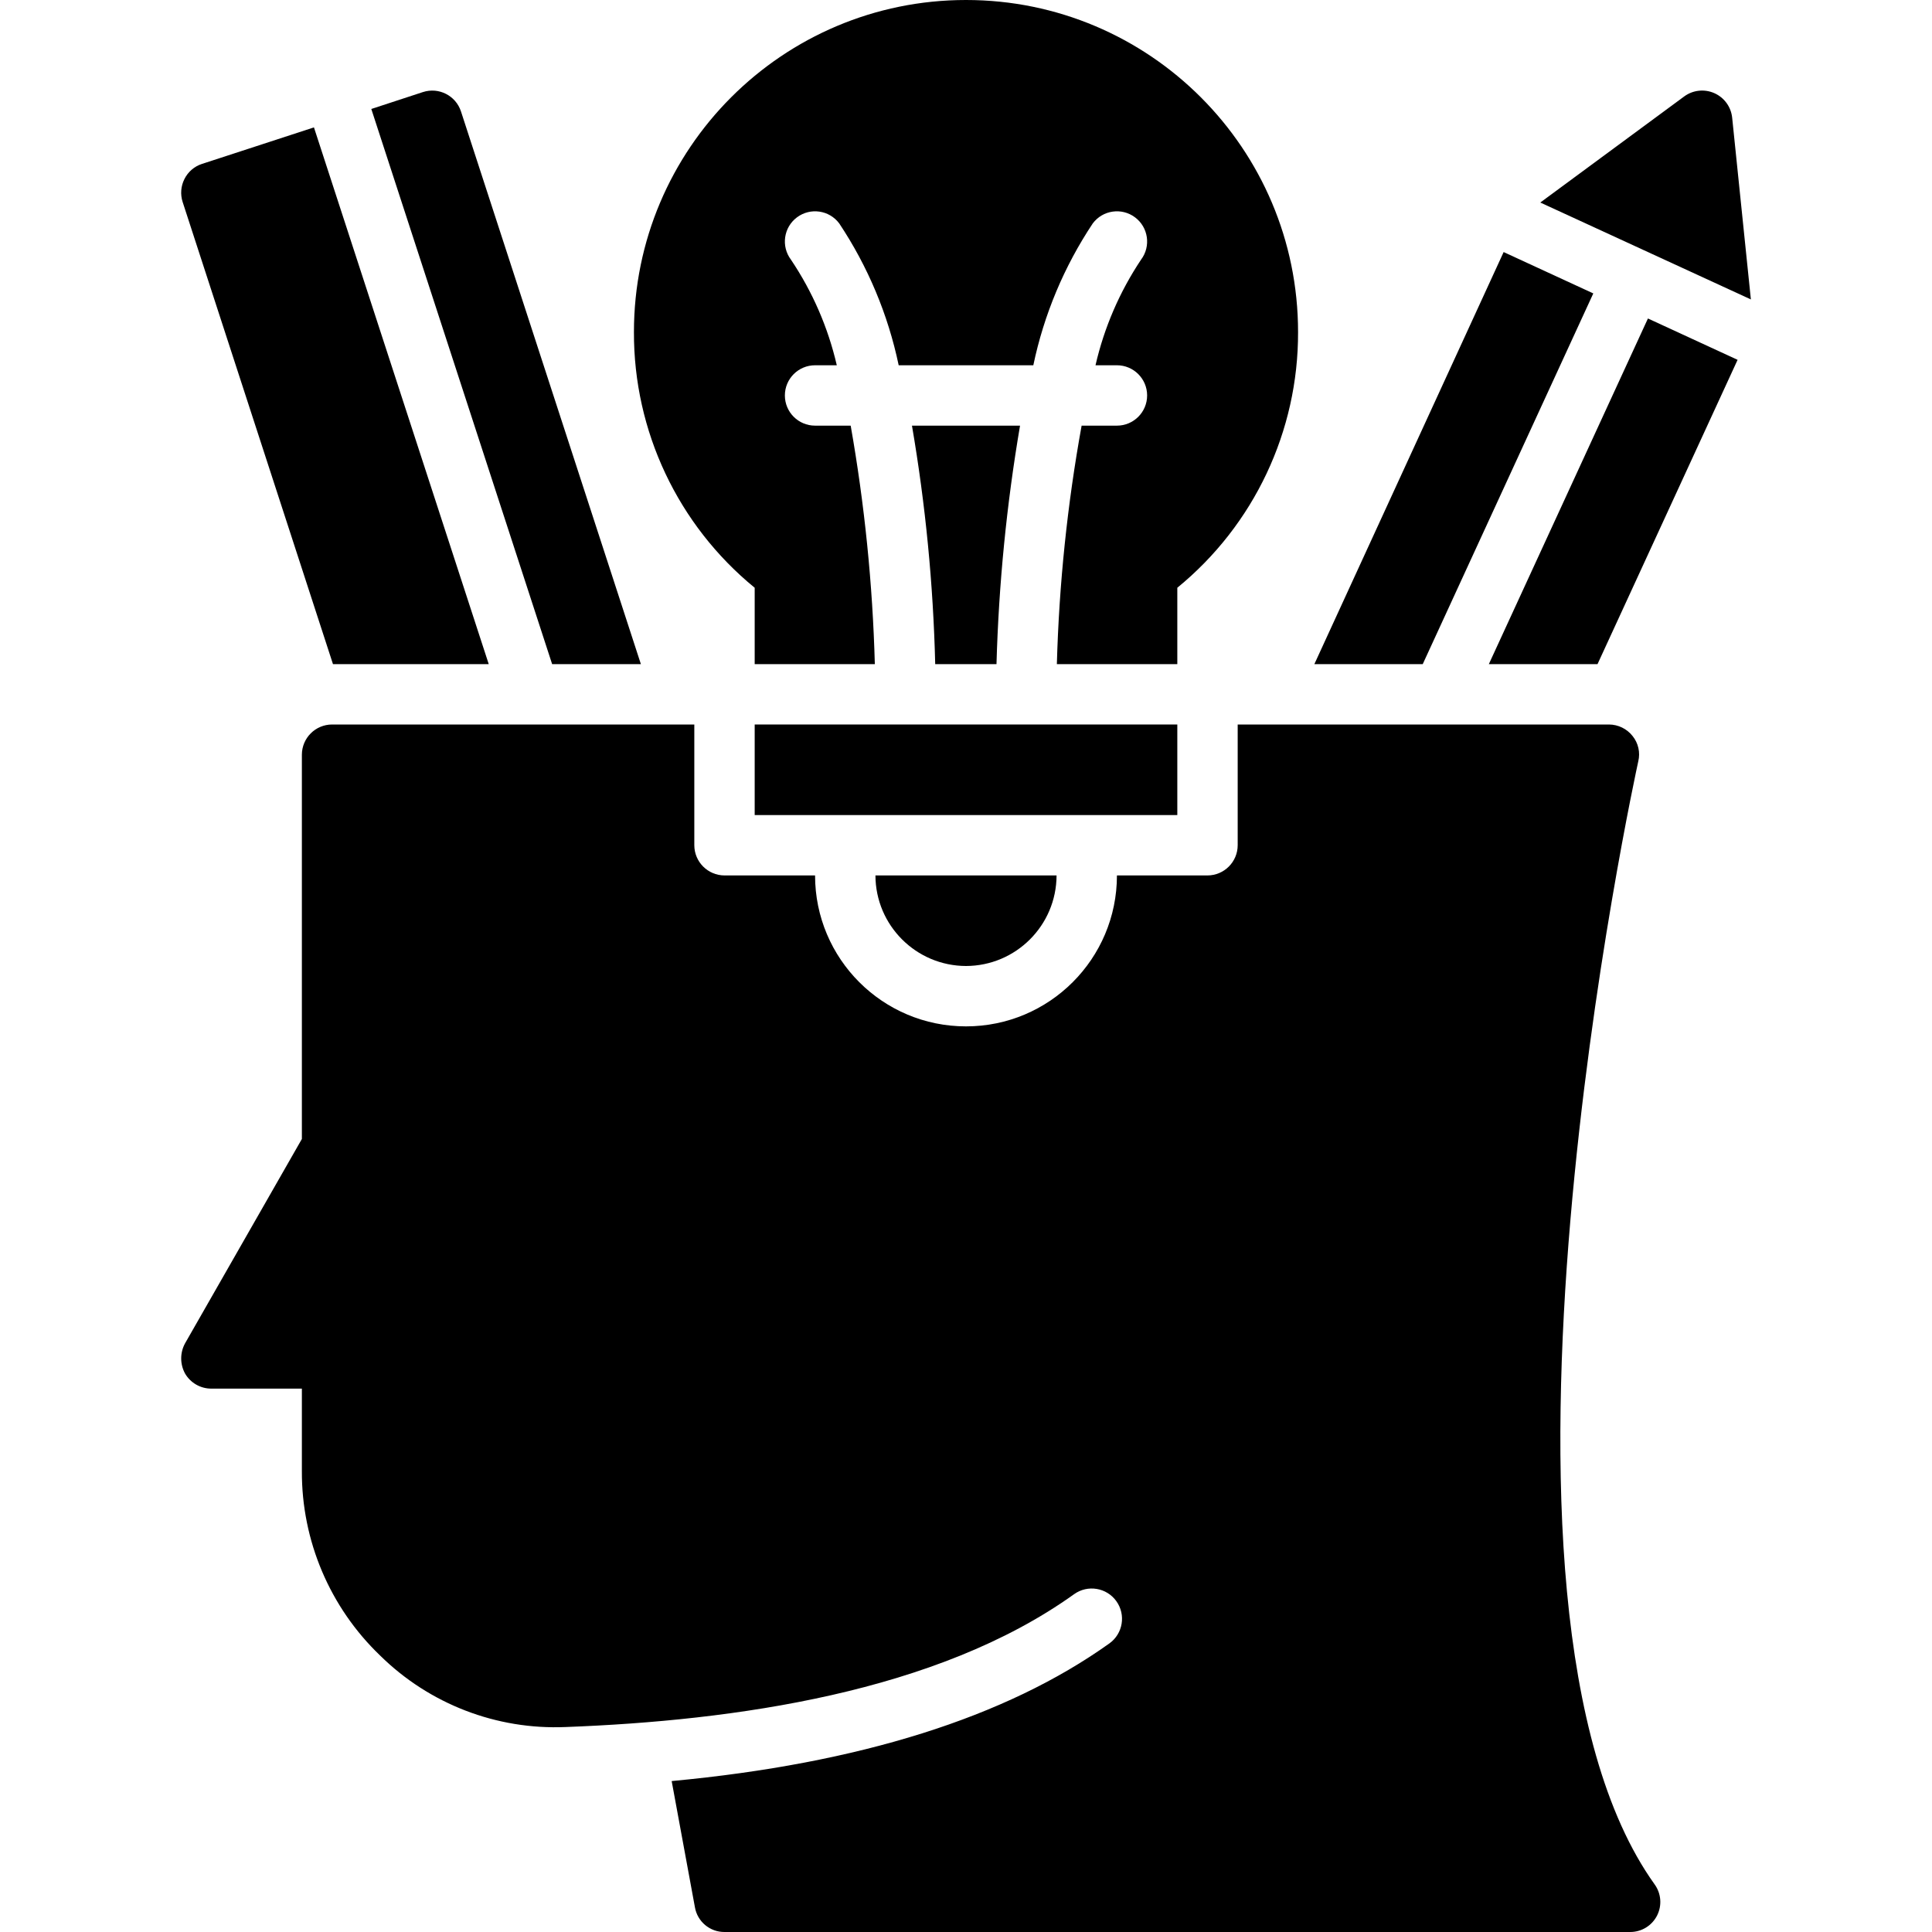
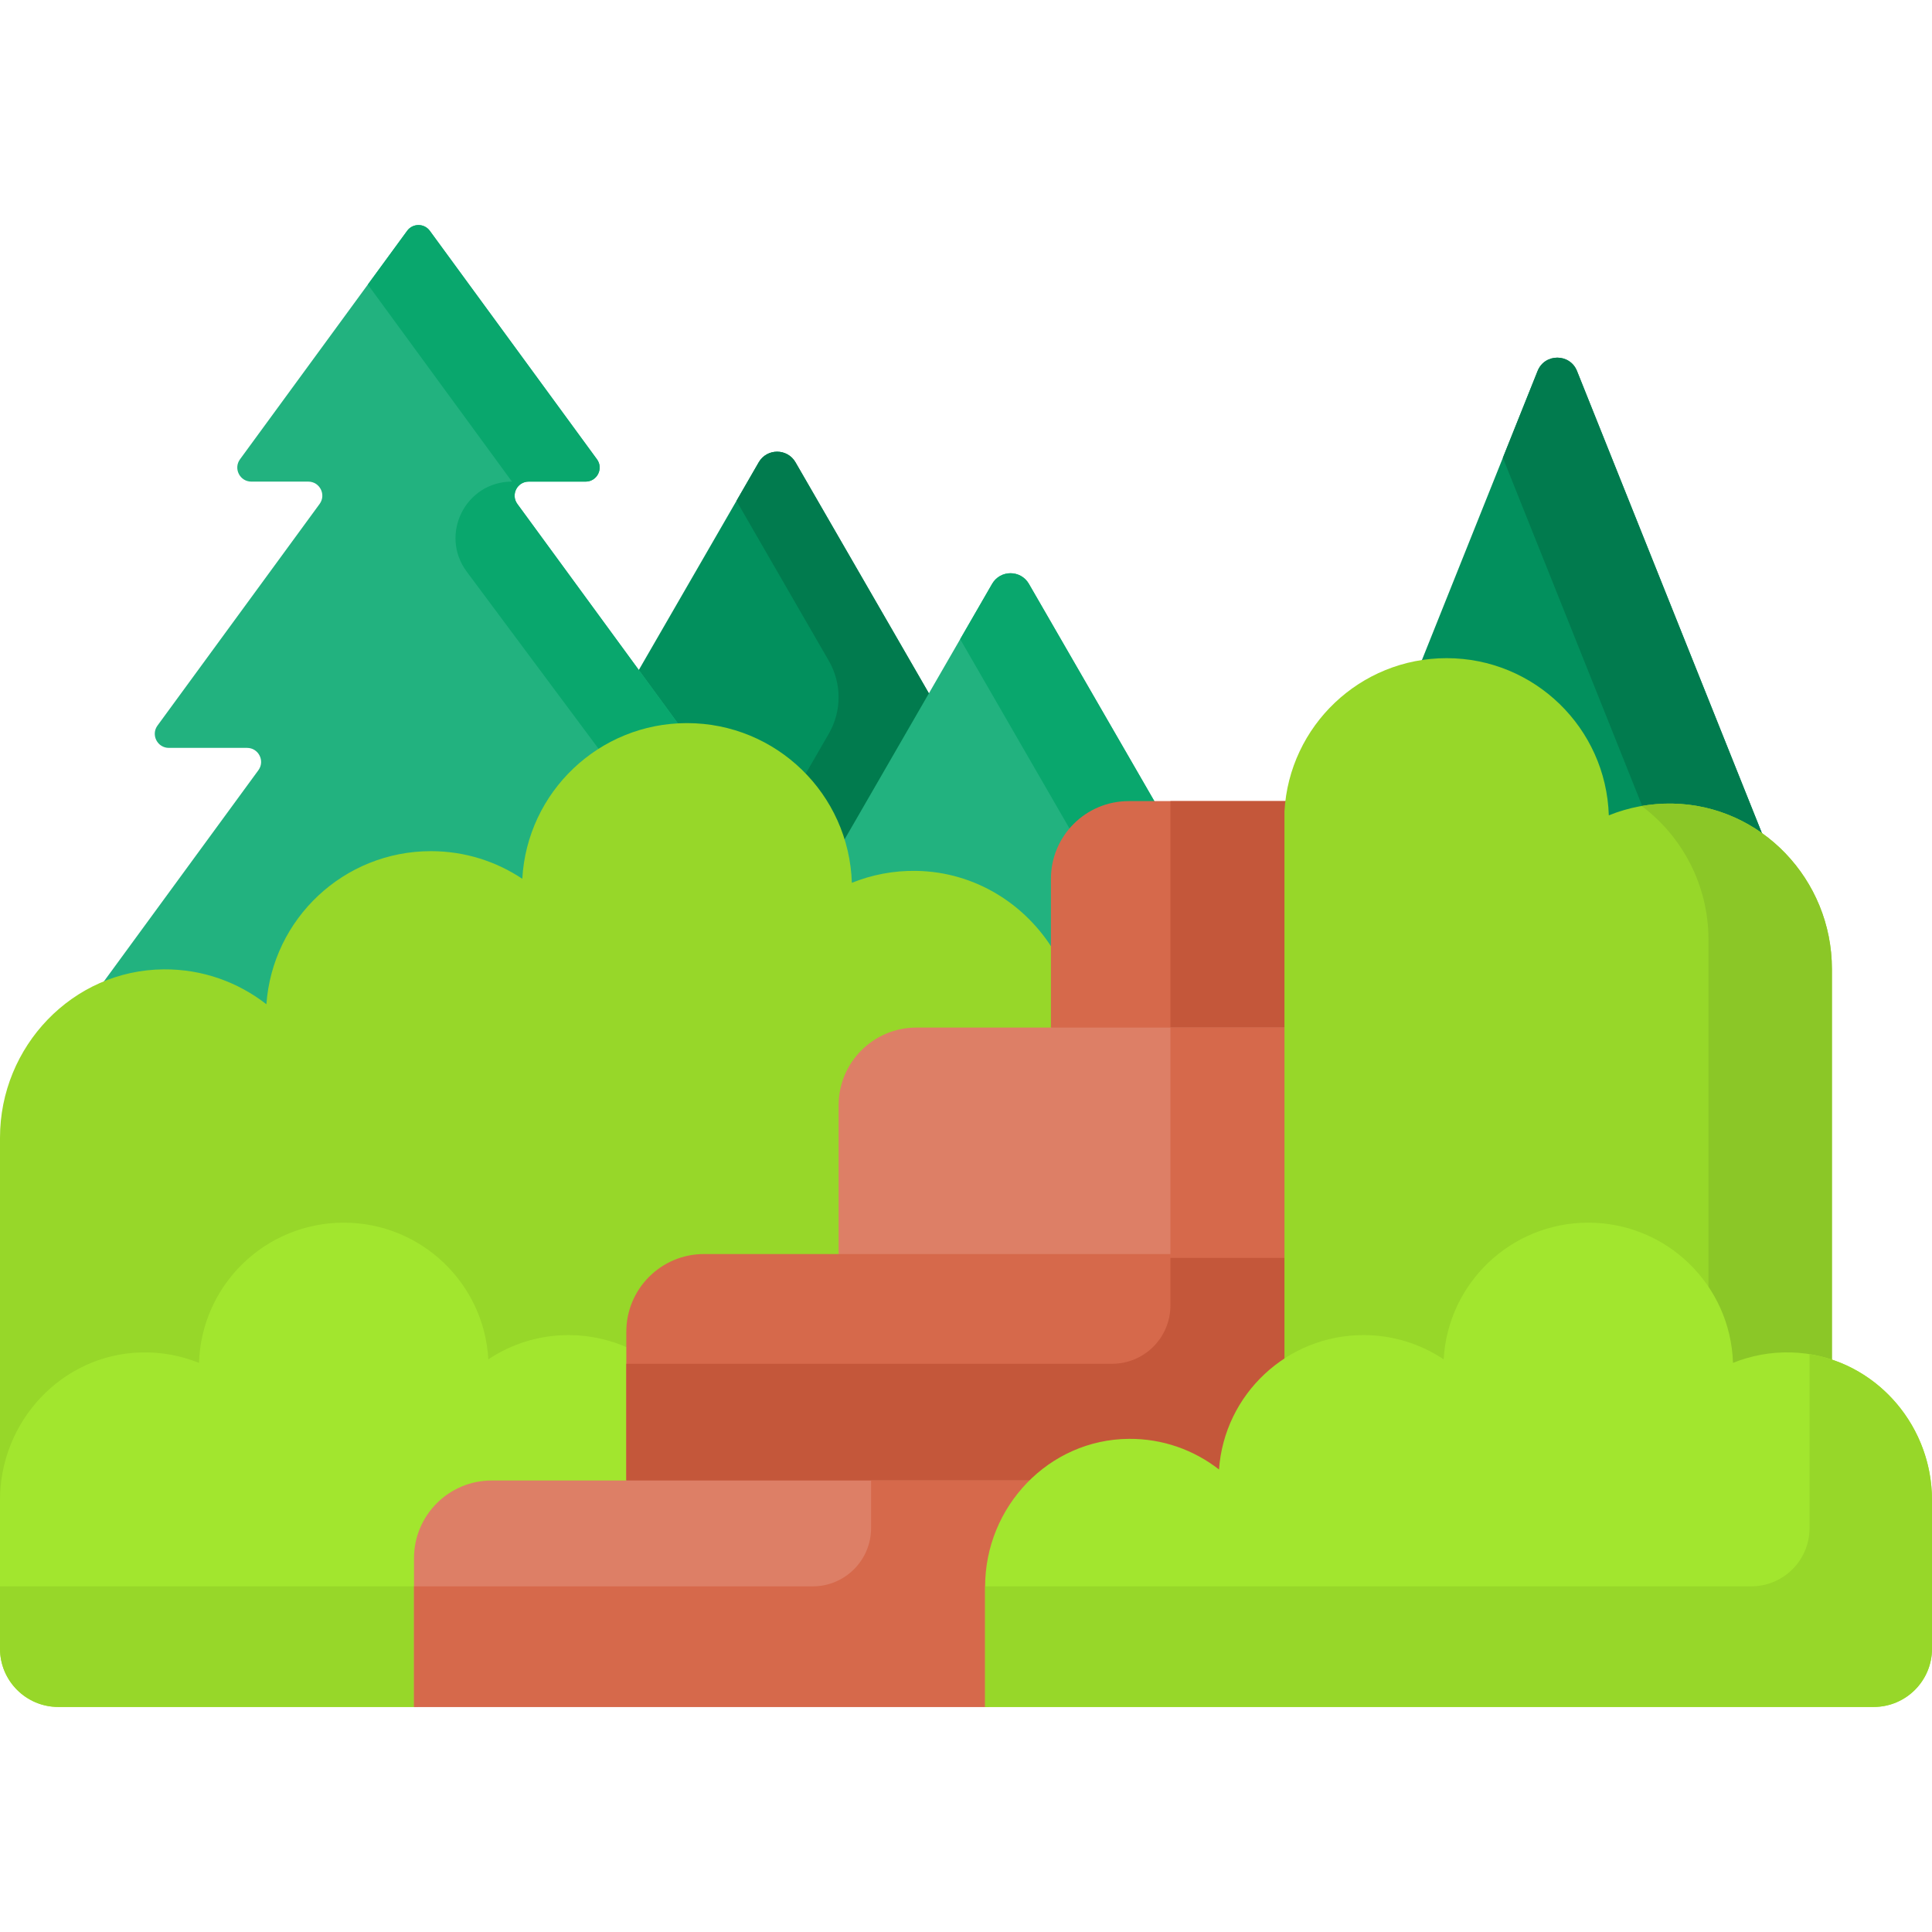
- <svg xmlns="http://www.w3.org/2000/svg" height="512" viewBox="0 0 64 64" width="512">
-   <g id="Idea_Head" data-name="Idea Head">
-     <path d="m57.38 3.897a1.001 1.001 0 0 0 -1.589-.702l-4.767 3.514 6.976 3.21z" />
-     <path d="m49.32 22h3.6l4.64-10.08-2.97-1.37z" />
-     <path d="m52.78 9.72-2.97-1.37-6.27 13.65h3.59z" />
-     <path d="m25 24h14v3h-14z" />
-     <path d="m32 32a3.009 3.009 0 0 0 3-3h-6a3.009 3.009 0 0 0 3 3z" />
-     <path d="m54.27 25.22a.969.969 0 0 0 -.19-.84 1 1 0 0 0 -.78-.38h-12.3v4a1.003 1.003 0 0 1 -1 1h-3a5 5 0 0 1 -10 0h-3a1.003 1.003 0 0 1 -1-1v-4h-12a1.003 1.003 0 0 0 -1 1v12.73l-3.87 6.77a1.044 1.044 0 0 0 0 1 1.004 1.004 0 0 0 .87.5h3v2.73a8.413 8.413 0 0 0 2.59 6.11 8.258 8.258 0 0 0 6.15 2.37c5.57-.21 12.29-1.14 16.84-4.4a1.003 1.003 0 0 1 1.17 1.63c-3.43 2.45-8.29 3.98-14.5 4.56l.77 4.18a.988.988 0 0 0 .98.82h30a.995.995 0 0 0 .81-1.58c-6.66-9.31-.6-36.92-.54-37.2z" />
-     <path d="m11.03 22h5.16l-5.79-17.78-3.71 1.21a.987.987 0 0 0 -.58.5 1.002 1.002 0 0 0 -.06.76z" />
-     <path d="m21.23 22-5.96-18.31a1.001 1.001 0 0 0 -1.26-.64l-1.71.56 5.99 18.39z" />
-     <path d="m25 19.47v2.53h3.98a53.972 53.972 0 0 0 -.8-7.9h-1.18a1 1 0 0 1 0-2h.72a10.514 10.514 0 0 0 -1.52-3.5 1 1 0 0 1 1.6-1.2 13.457 13.457 0 0 1 1.97 4.7h4.46a13.457 13.457 0 0 1 1.97-4.7 1 1 0 0 1 1.6 1.2 10.556 10.556 0 0 0 -1.51 3.5h.71a1 1 0 0 1 0 2h-1.17a52.319 52.319 0 0 0 -.82 7.9h3.99v-2.53a10.891 10.891 0 0 0 4-8.47 11 11 0 0 0 -22 0 10.891 10.891 0 0 0 4 8.47z" />
-     <path d="m33.79 14.1h-3.58a54.615 54.615 0 0 1 .77 7.9h2.03a56.421 56.421 0 0 1 .78-7.9z" />
+ <svg xmlns="http://www.w3.org/2000/svg" id="Capa_1" enable-background="new 0 0 512 512" viewBox="0 0 512 512">
+   <g>
+     <g>
+       <g>
+         <g>
+           <path d="m223.391 224.639.425-.115 22.948-39.748-35.948-62.264c-2.165-3.751-7.579-3.751-9.745 0l-46.117 79.876c7.391-6.081 16.843-9.727 27.109-9.727 19.961.001 36.612 13.454 41.328 31.978z" fill="#02905d" />
+         </g>
+         <g>
+           <path d="m210.816 122.513c-2.166-3.751-7.58-3.751-9.745 0l-5.9 10.22 24.478 42.397c3.447 5.97 3.447 13.325 0 19.294l-6.618 11.462c4.908 5.167 8.533 11.577 10.36 18.754l.425-.115 22.948-39.748z" fill="#017b4e" />
+         </g>
+         <path d="m224.72 233.989.046 1.476 1.368-.553c5.092-2.055 10.462-3.097 15.964-3.097.235 0 .473.002.709.006 14.001.229 27.023 7.509 34.835 19.473l1.892 2.899v-21.288c0-10.793 8.781-19.573 19.573-19.573h7.397l-33.837-58.607c-2.166-3.751-7.58-3.751-9.745 0l-39.788 68.915c.927 3.298 1.473 6.763 1.586 10.349z" fill="#22b27f" />
+         <g>
+           <path d="m272.669 154.725c-2.166-3.751-7.58-3.751-9.745 0l-8.465 14.662 29.515 51.122c3.593-4.378 9.042-7.178 15.134-7.178h7.397z" fill="#09a76d" />
+         </g>
+         <path d="m383.354 175.448c22.817 0 41.25 17.86 41.966 40.659l.047 1.475 1.368-.552c5.011-2.022 10.295-3.047 15.705-3.047.232 0 .466.002.698.006 9.18.15 17.668 3.362 24.533 8.66l-49.748-124.331c-1.886-4.715-8.561-4.715-10.447 0l-31.099 77.721c2.274-.382 4.603-.591 6.977-.591z" fill="#02905d" />
+         <path d="m417.923 98.318c-1.886-4.715-8.561-4.715-10.447 0l-9.199 22.991 37.311 93.245c2.255-.372 4.542-.571 6.854-.571.232 0 .466.002.698.006 9.18.15 17.668 3.362 24.533 8.66z" fill="#017b4e" />
+         <path d="m44.747 198.197h20.723c3.047 0 4.803 3.461 3.004 5.92l-42.14 57.607c5.222-2.396 10.99-3.758 17.056-3.804l.331-.001c9.603 0 18.678 3.124 26.246 9.034l1.524 1.191.137-1.93c1.581-22.216 20.28-39.618 42.568-39.618 8.455 0 16.632 2.472 23.647 7.148l1.5 1 .1-1.8c1.225-22.009 19.031-39.363 40.888-40.239-.079-.145-.166-.288-.268-.427l-42.958-58.725c-1.799-2.459-.043-5.92 3.004-5.92h15.084c3.047 0 4.803-3.461 3.004-5.92l-44.291-60.547c-1.487-2.033-4.522-2.033-6.009 0l-44.291 60.547c-1.799 2.459-.043 5.92 3.004 5.92h15.084c3.047 0 4.803 3.461 3.004 5.92l-42.958 58.725c-1.796 2.458-.039 5.919 3.007 5.919z" fill="#22b27f" />
+         <g>
+           <path d="m135.68 127.631c-12.29 0-19.326 14.009-11.988 23.868l35.565 47.78c6.025-3.814 13.058-6.165 20.59-6.552.099-.205.118-.245.217-.45l-42.958-58.725c-1.799-2.459-.043-5.92 3.004-5.92h15.084c3.047 0 4.803-3.461 3.004-5.92l-44.291-60.547c-1.487-2.033-4.522-2.033-6.009 0l-10.42 14.245z" fill="#09a76d" />
+         </g>
+         <g>
+           <path d="m1.03 398.567v-1.03c0-20.473 16.304-37.564 36.343-38.1.338-.009.675-.014 1.011-.014 4.814 0 9.514.912 13.97 2.71l1.368.552.047-1.475c.637-20.277 17.032-36.161 37.324-36.161 19.812 0 36.192 15.482 37.293 35.246l.1 1.8 1.5-1c6.138-4.092 13.293-6.255 20.69-6.255 5.162 0 10.172 1.042 14.89 3.098l1.442.628v-5.632c0-10.793 8.781-19.573 19.573-19.573h36.69v-40.441c0-10.793 8.781-19.573 19.573-19.573h36.691l-.001-20.955c-7.509-12.669-21.043-21.344-36.71-21.601-6.047-.099-11.813 1.042-17.076 3.166-.739-23.499-20.008-42.325-43.686-42.325-23.318 0-42.368 18.256-43.648 41.254-6.934-4.622-15.26-7.321-24.218-7.321-23.087 0-41.982 17.899-43.596 40.575-7.499-5.856-16.949-9.329-27.219-9.251-24.16.183-43.381 20.449-43.381 44.611v97.067z" fill="#97d729" />
+         </g>
+         <path d="m341.426 273.347v-58.326c.051-.916.142-1.82.251-2.719h-42.567c-11.379 0-20.604 9.225-20.604 20.604v39.411l4.214 1.03z" fill="#d6694b" />
+         <path d="m310.172 212.302h31.254v61.045h-31.254z" fill="#c4573a" />
+         <path d="m110.744 412.949c0-10.793 8.781-19.573 19.573-19.573h36.69v-35.918c-4.956-2.335-10.489-3.647-16.332-3.647-7.865 0-15.175 2.37-21.262 6.428-1.124-20.191-17.848-36.219-38.321-36.219-20.788 0-37.705 16.529-38.354 37.16-4.737-1.912-9.938-2.917-15.393-2.771-20.916.557-37.345 18.204-37.345 39.128v39.371c0 8.534 6.918 15.453 15.453 15.453h95.292v-39.412z" fill="#a2e62e" />
+         <g>
+           <path d="m0 420.398v16.51c0 8.534 6.918 15.453 15.453 15.453h95.292v-31.963z" fill="#97d729" />
+         </g>
+         <path d="m341.426 333.361v-61.045h-98.58c-11.379 0-20.604 9.225-20.604 20.604v39.411l6.755 1.03z" fill="#dd7f66" />
+         <path d="m310.172 272.317h31.254v61.045h-31.254z" fill="#d6694b" />
+         <path d="m299.159 382.342.289-.001c8.402 0 16.344 2.733 22.967 7.905l1.524 1.191.137-1.93c.868-12.187 7.624-22.718 17.35-28.879v-28.296h-154.844c-11.379 0-20.604 9.225-20.604 20.604v39.411l5.69 1.03h101.564c6.69-6.749 15.842-10.959 25.927-11.035z" fill="#d6694b" />
+         <path d="m299.448 382.341c8.402 0 16.344 2.733 22.967 7.905l1.524 1.191.137-1.93c.868-12.187 7.624-22.718 17.35-28.879v-27.266h-31.254v12.599c0 8.534-6.919 15.453-15.453 15.453h-128.741v30.933l5.69 1.03h101.564c6.69-6.748 15.842-10.957 25.927-11.034z" fill="#c4573a" />
+         <path d="m262.094 420.478c0-11.106 4.708-21.145 12.191-28.133h-143.967c-11.379 0-20.604 9.225-20.604 20.604v39.411h152.379v-31.882z" fill="#dd7f66" />
+         <path d="m230.848 392.346v12.599c0 8.534-6.919 15.453-15.453 15.453h-105.681v31.963h152.379v-31.882c0-11.106 4.708-21.145 12.191-28.133z" fill="#d6694b" />
+         <path d="m361.324 354.841c7.397 0 14.552 2.163 20.69 6.255l1.5 1 .1-1.8c1.101-19.765 17.481-35.246 37.293-35.246 20.292 0 36.687 15.884 37.325 36.161l.046 1.475 1.368-.552c4.456-1.798 9.156-2.71 13.971-2.71.335 0 .673.005 1.011.014 3.776.101 7.418.791 10.845 1.979v-104.635c0-23.621-18.699-43.437-42.317-43.823-5.951-.097-11.625 1.026-16.805 3.116-.727-23.128-19.692-41.657-42.996-41.657-22.95 0-41.699 17.968-42.959 40.603v146.291c5.998-4.082 13.215-6.471 20.928-6.471z" fill="#97d729" />
+         <g>
+           <path d="m443.156 212.959c-2.77-.045-5.476.184-8.104.642 10.765 8.033 17.713 21.001 17.713 35.392v93.822c3.28 5.36 5.254 11.631 5.467 18.395l.046 1.475 1.368-.552c4.456-1.798 9.156-2.71 13.971-2.71.335 0 .673.005 1.011.014 3.776.101 7.418.791 10.845 1.979v-104.634c0-23.621-18.699-43.437-42.317-43.823z" fill="#8bc727" />
+         </g>
+         <path d="m512 436.908v-39.371c0-20.924-16.429-38.571-37.345-39.129-5.455-.146-10.656.859-15.394 2.771-.649-20.631-17.566-37.16-38.354-37.16-20.472 0-37.197 16.028-38.321 36.219-6.087-4.058-13.397-6.428-21.262-6.428-20.27 0-36.858 15.714-38.275 35.623-6.584-5.141-14.88-8.19-23.897-8.122-21.213.161-38.088 17.953-38.088 39.167v31.882h235.484c8.534 0 15.452-6.918 15.452-15.452z" fill="#a2e62e" />
+         <g>
+           <path d="m479.549 358.87v46.075c0 8.534-6.918 15.453-15.453 15.453h-203.03c0 .027-.002.054-.002.081v31.882h235.484c8.534 0 15.453-6.918 15.453-15.453v-39.371c-.001-19.26-13.925-35.732-32.452-38.667z" fill="#97d729" />
+         </g>
+       </g>
+     </g>
  </g>
+   <g />
+   <g />
+   <g />
+   <g />
+   <g />
+   <g />
+   <g />
+   <g />
+   <g />
+   <g />
+   <g />
+   <g />
+   <g />
+   <g />
+   <g />
</svg>
